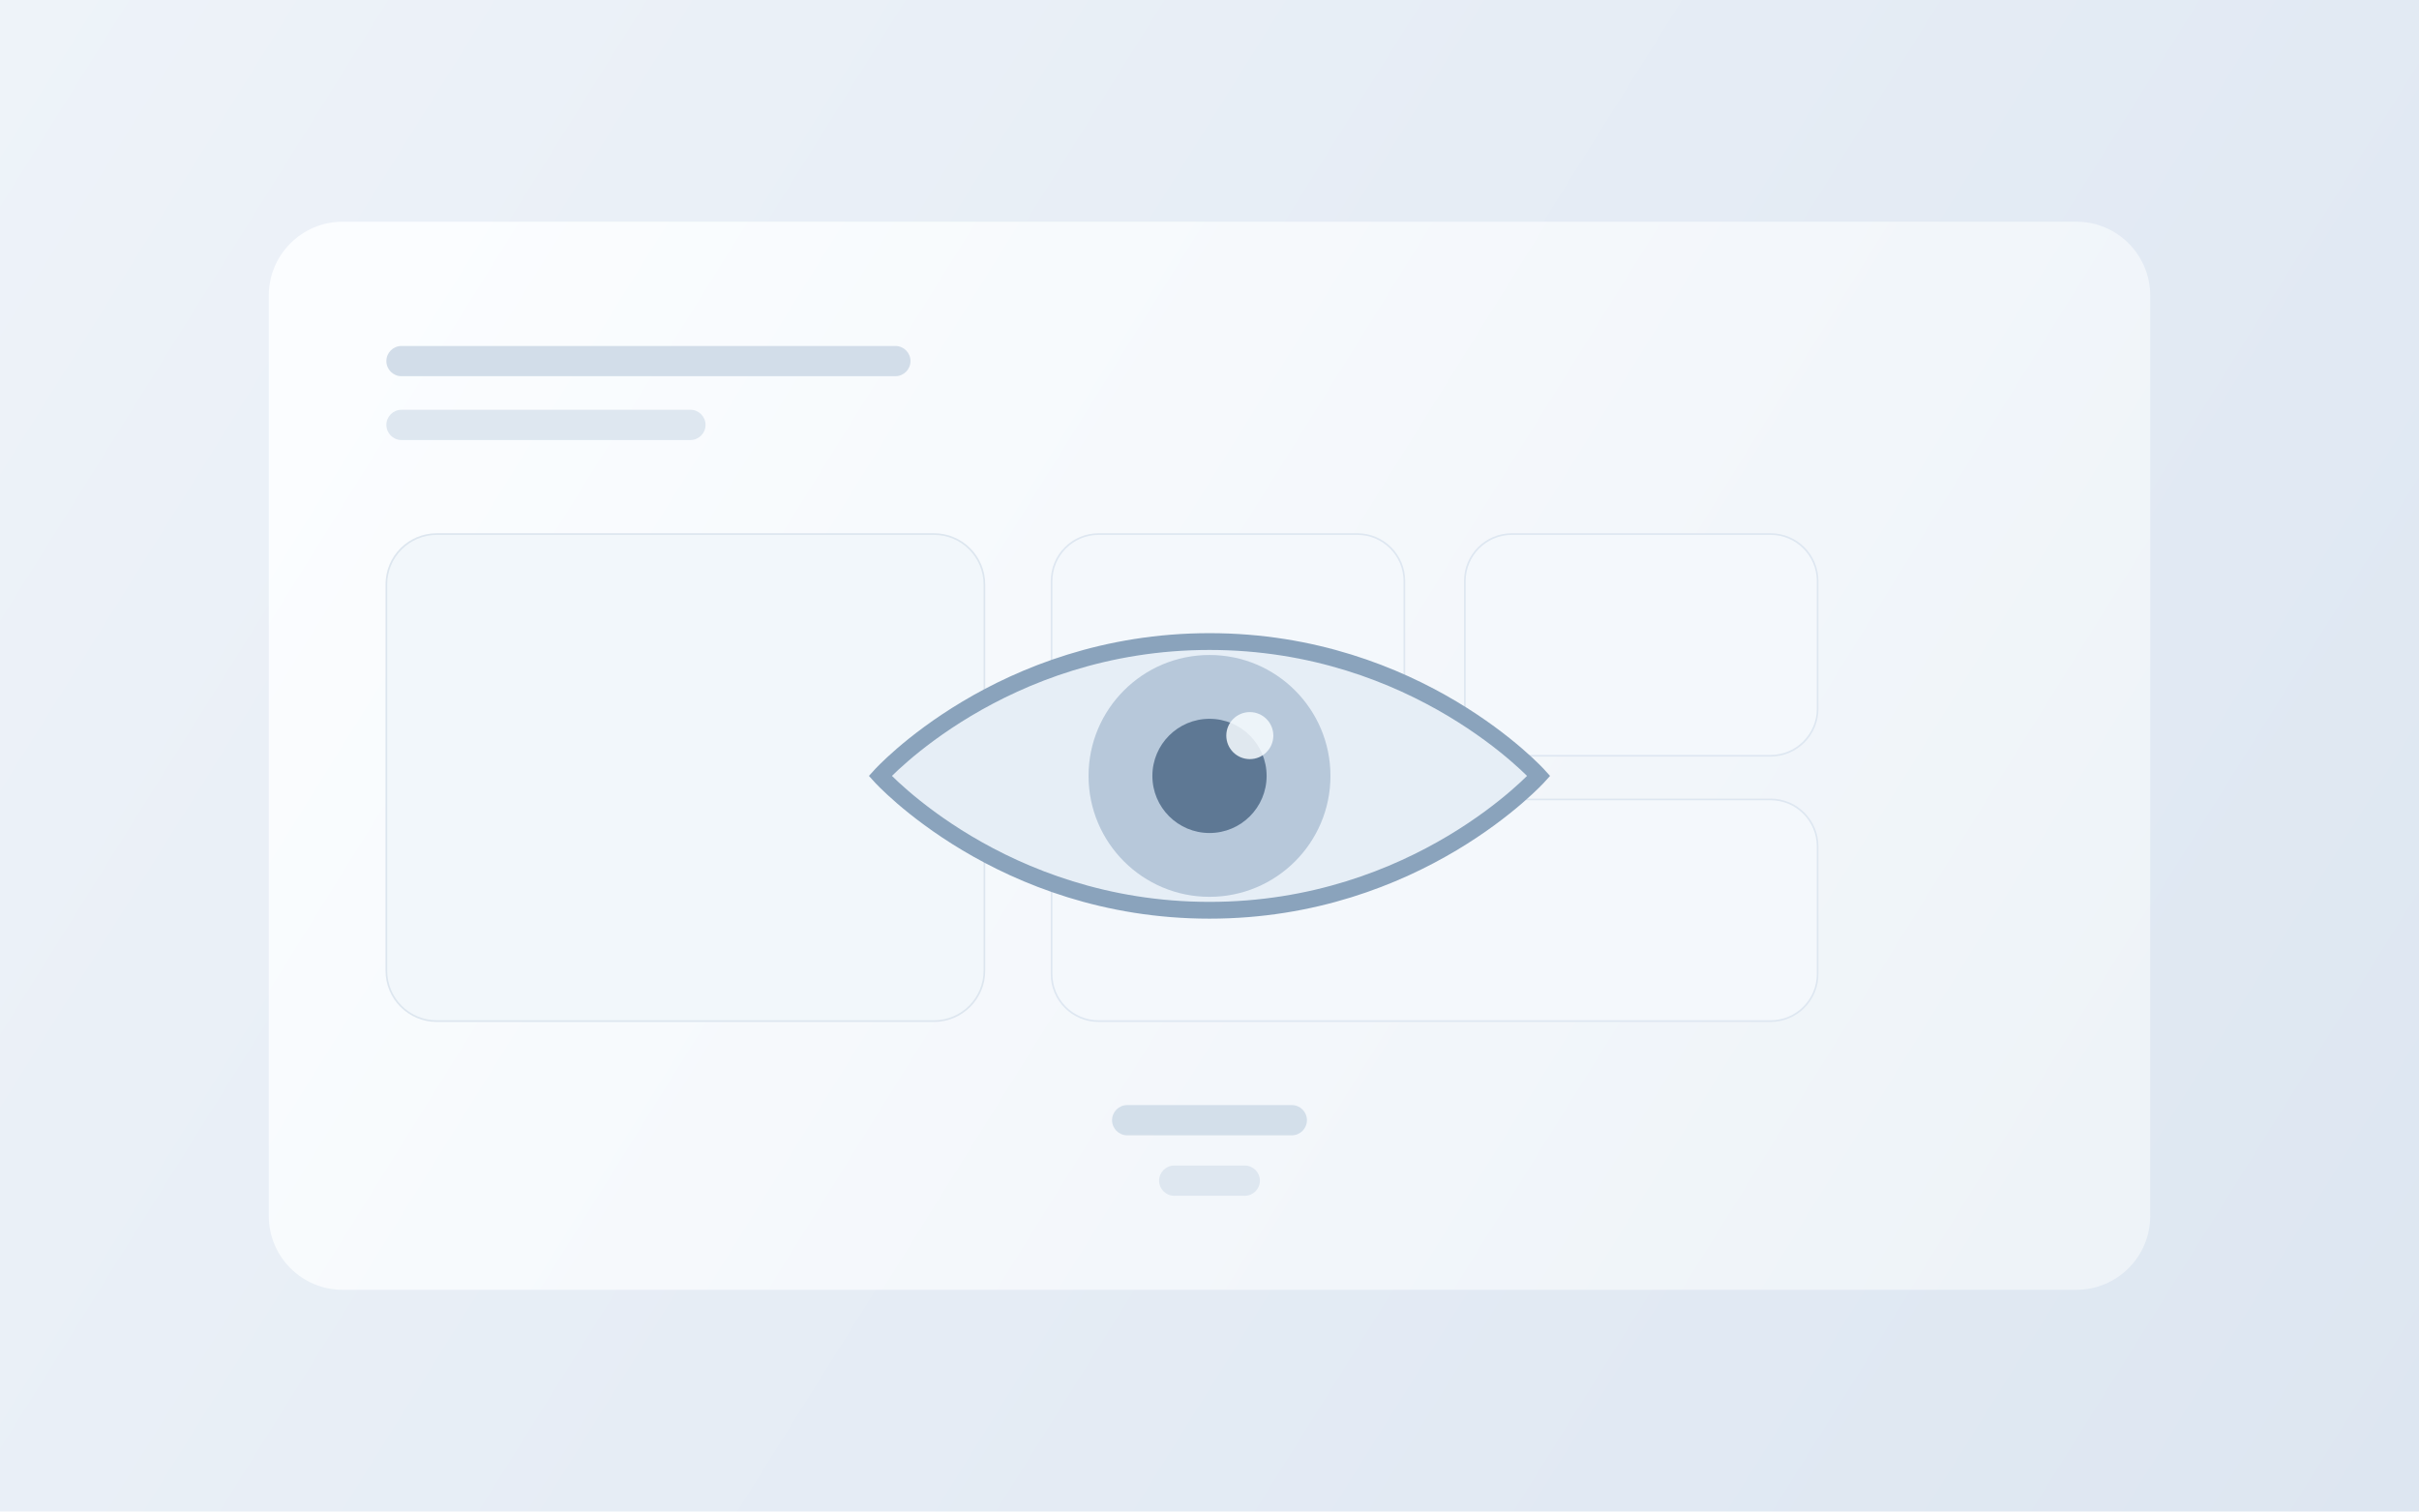
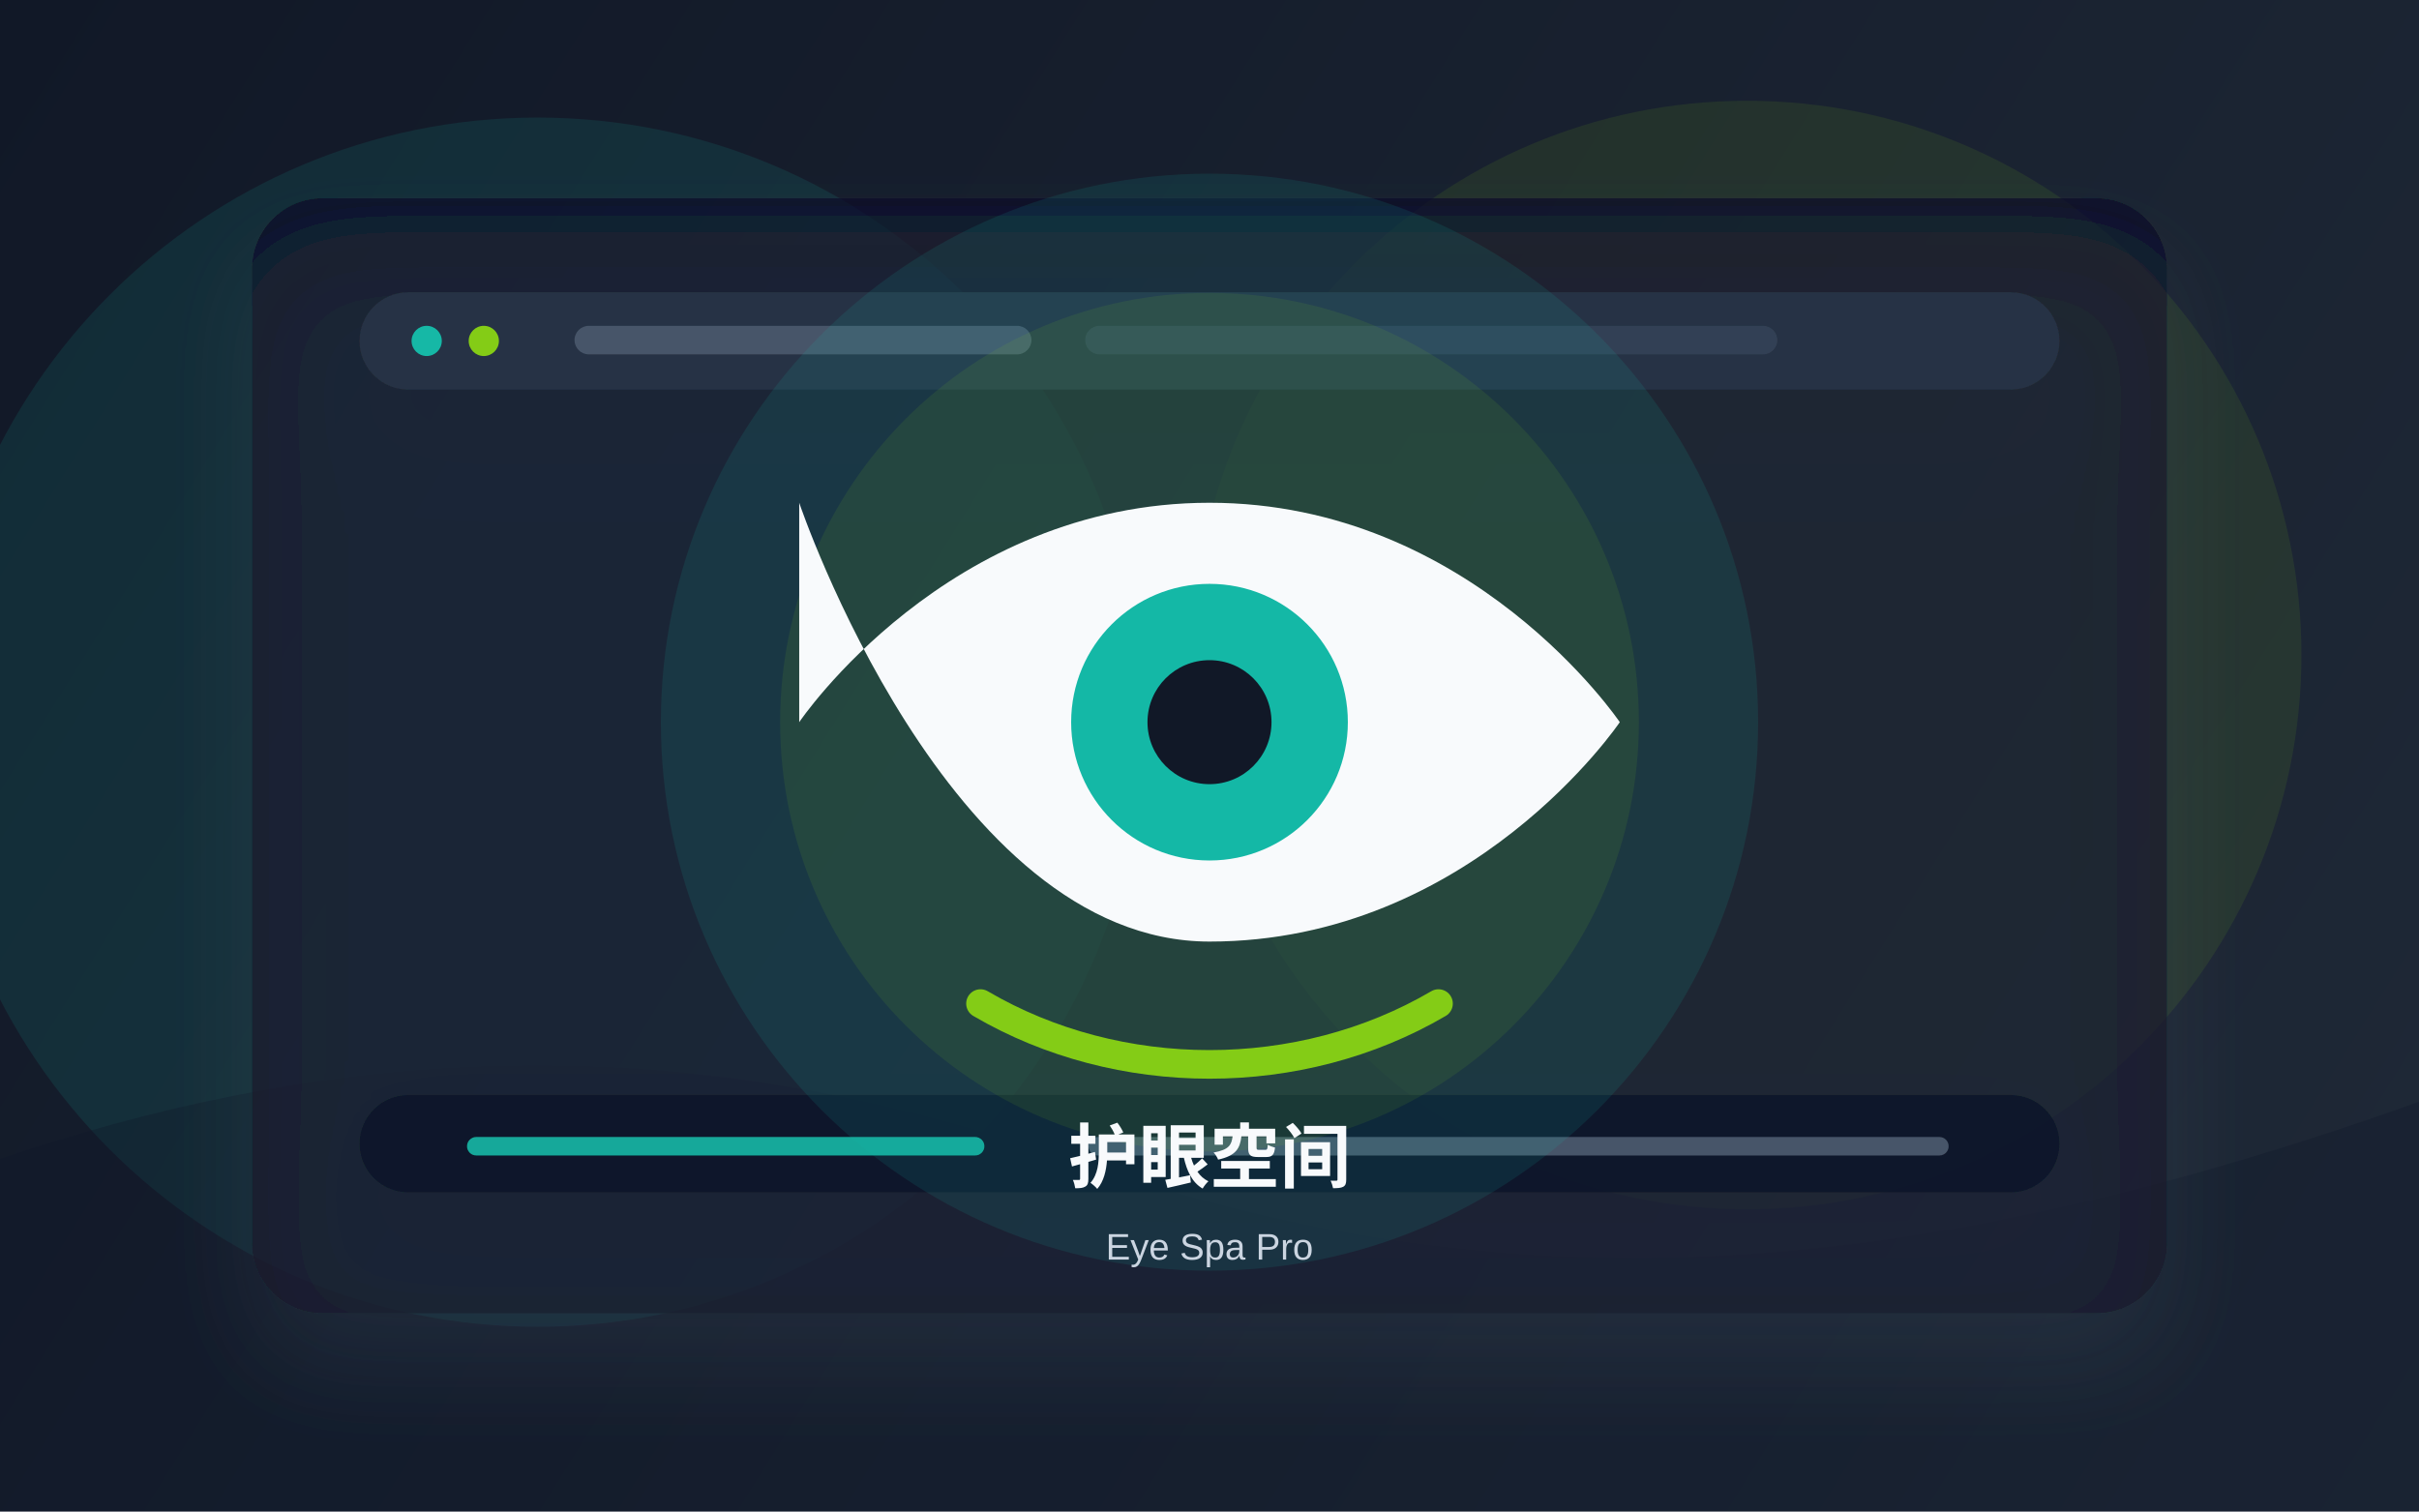
<svg xmlns="http://www.w3.org/2000/svg" width="1440" height="900" viewBox="0 0 1440 900" fill="none">
  <defs>
-     <linearGradient id="bg" x1="0" y1="0" x2="1440" y2="900" gradientUnits="userSpaceOnUse">
-       <stop stop-color="#EEF3F9" />
-       <stop offset="1" stop-color="#DDE6F1" />
+     <linearGradient id="bg-eye-spa-pro" x1="0" y1="0" x2="1440" y2="900" gradientUnits="userSpaceOnUse">
+       <stop stop-color="#F6F8FB" />
+       <stop offset="1" stop-color="#E2E8F0" />
    </linearGradient>
-     <linearGradient id="card" x1="230" y1="150" x2="1210" y2="760" gradientUnits="userSpaceOnUse">
-       <stop stop-color="#FBFDFF" />
-       <stop offset="1" stop-color="#EEF3F8" />
+     <linearGradient id="panel-eye-spa-pro" x1="0" y1="0" x2="1440" y2="900" gradientUnits="userSpaceOnUse">
+       <stop stop-color="#111827" />
+       <stop offset="1" stop-color="#1F2937" />
    </linearGradient>
+     <filter id="shadow-eye-spa-pro" x="-80" y="-80" width="1600" height="1060" filterUnits="userSpaceOnUse" color-interpolation-filters="sRGB">
+       <feDropShadow dx="0" dy="32" stdDeviation="30" flood-color="#64748B" flood-opacity="0.2" />
+     </filter>
  </defs>
-   <rect width="1440" height="900" fill="url(#bg)" />
-   <rect x="160" y="132" width="1120" height="636" rx="44" fill="url(#card)" />
-   <rect x="230" y="206" width="312" height="18" rx="9" fill="#D2DDE9" />
-   <rect x="230" y="244" width="190" height="18" rx="9" fill="#DEE7F0" />
-   <rect x="230" y="318" width="356" height="290" rx="30" fill="#F2F7FB" stroke="#DDE6EF" />
-   <rect x="626" y="318" width="210" height="132" rx="28" fill="#F4F8FC" stroke="#DEE7F1" />
-   <rect x="872" y="318" width="210" height="132" rx="28" fill="#F4F8FC" stroke="#DEE7F1" />
-   <rect x="626" y="476" width="456" height="132" rx="28" fill="#F4F8FC" stroke="#DEE7F1" />
-   <path d="M524 462C524 462 596 382 720 382C844 382 916 462 916 462C916 462 844 542 720 542C596 542 524 462 524 462Z" fill="#E6EEF6" stroke="#8AA3BC" stroke-width="10" />
-   <circle cx="720" cy="462" r="72" fill="#B7C8DA" />
-   <circle cx="720" cy="462" r="34" fill="#5E7894" />
-   <circle cx="744" cy="438" r="14" fill="#F7FBFF" fill-opacity="0.85" />
-   <rect x="662" y="658" width="116" height="18" rx="9" fill="#D3DFEA" />
-   <rect x="690" y="694" width="60" height="18" rx="9" fill="#DEE7F0" />
+   <rect width="1440" height="900" fill="url(#panel-eye-spa-pro)" />
+   <circle cx="320" cy="430" r="360" fill="#14B8A6" opacity="0.12" />
+   <circle cx="1040" cy="390" r="330" fill="#84CC16" opacity="0.1" />
+   <path d="M0 690C236 610 438 622 636 690C862 768 1094 780 1440 656V900H0V690Z" fill="#0F172A" opacity="0.34" />
+   <g filter="url(#shadow-eye-spa-pro)">
+     <rect x="150" y="118" width="1140" height="664" rx="42" fill="#111827" opacity="0.72" />
+     <rect x="214" y="174" width="1012" height="58" rx="29" fill="#263244" />
+     <circle cx="254" cy="203" r="9" fill="#14B8A6" />
+     <circle cx="288" cy="203" r="9" fill="#84CC16" />
+     <rect x="342" y="194" width="272" height="17" rx="8.5" fill="#475569" />
+     <rect x="646" y="194" width="412" height="17" rx="8.5" fill="#334155" />
+     <rect x="214" y="652" width="1012" height="58" rx="29" fill="#0F172A" opacity="0.84" />
+     <rect x="278" y="677" width="308" height="11" rx="5.5" fill="#14B8A6" opacity="0.9" />
+     <rect x="648" y="677" width="512" height="11" rx="5.5" fill="#475569" />
+   </g>
+   <g transform="translate(720 430) scale(1.42)">
+     <circle r="230" fill="#14B8A6" opacity="0.12" />
+     <circle r="180" fill="#84CC16" opacity="0.1" />
+     <g>
+       <path d="M-172 0s62-92 172-92S172 0 172 0 110 92 0 92-172-92-172-92z" fill="#F8FAFC" />
+       <circle r="58" fill="#14B8A6" />
+       <circle r="26" fill="#111827" />
+       <path d="M-96 118c58 34 134 34 192 0" stroke="#84CC16" stroke-width="12" stroke-linecap="round" />
+     </g>
+   </g>
+   <text x="720" y="704" text-anchor="middle" fill="#F8FAFC" font-family="Arial, 'Microsoft YaHei', sans-serif" font-size="42" font-weight="700">护眼空间</text>
+   <text x="720" y="750" text-anchor="middle" fill="#CBD5E1" font-family="Arial, 'Microsoft YaHei', sans-serif" font-size="22">Eye Spa Pro</text>
</svg>
